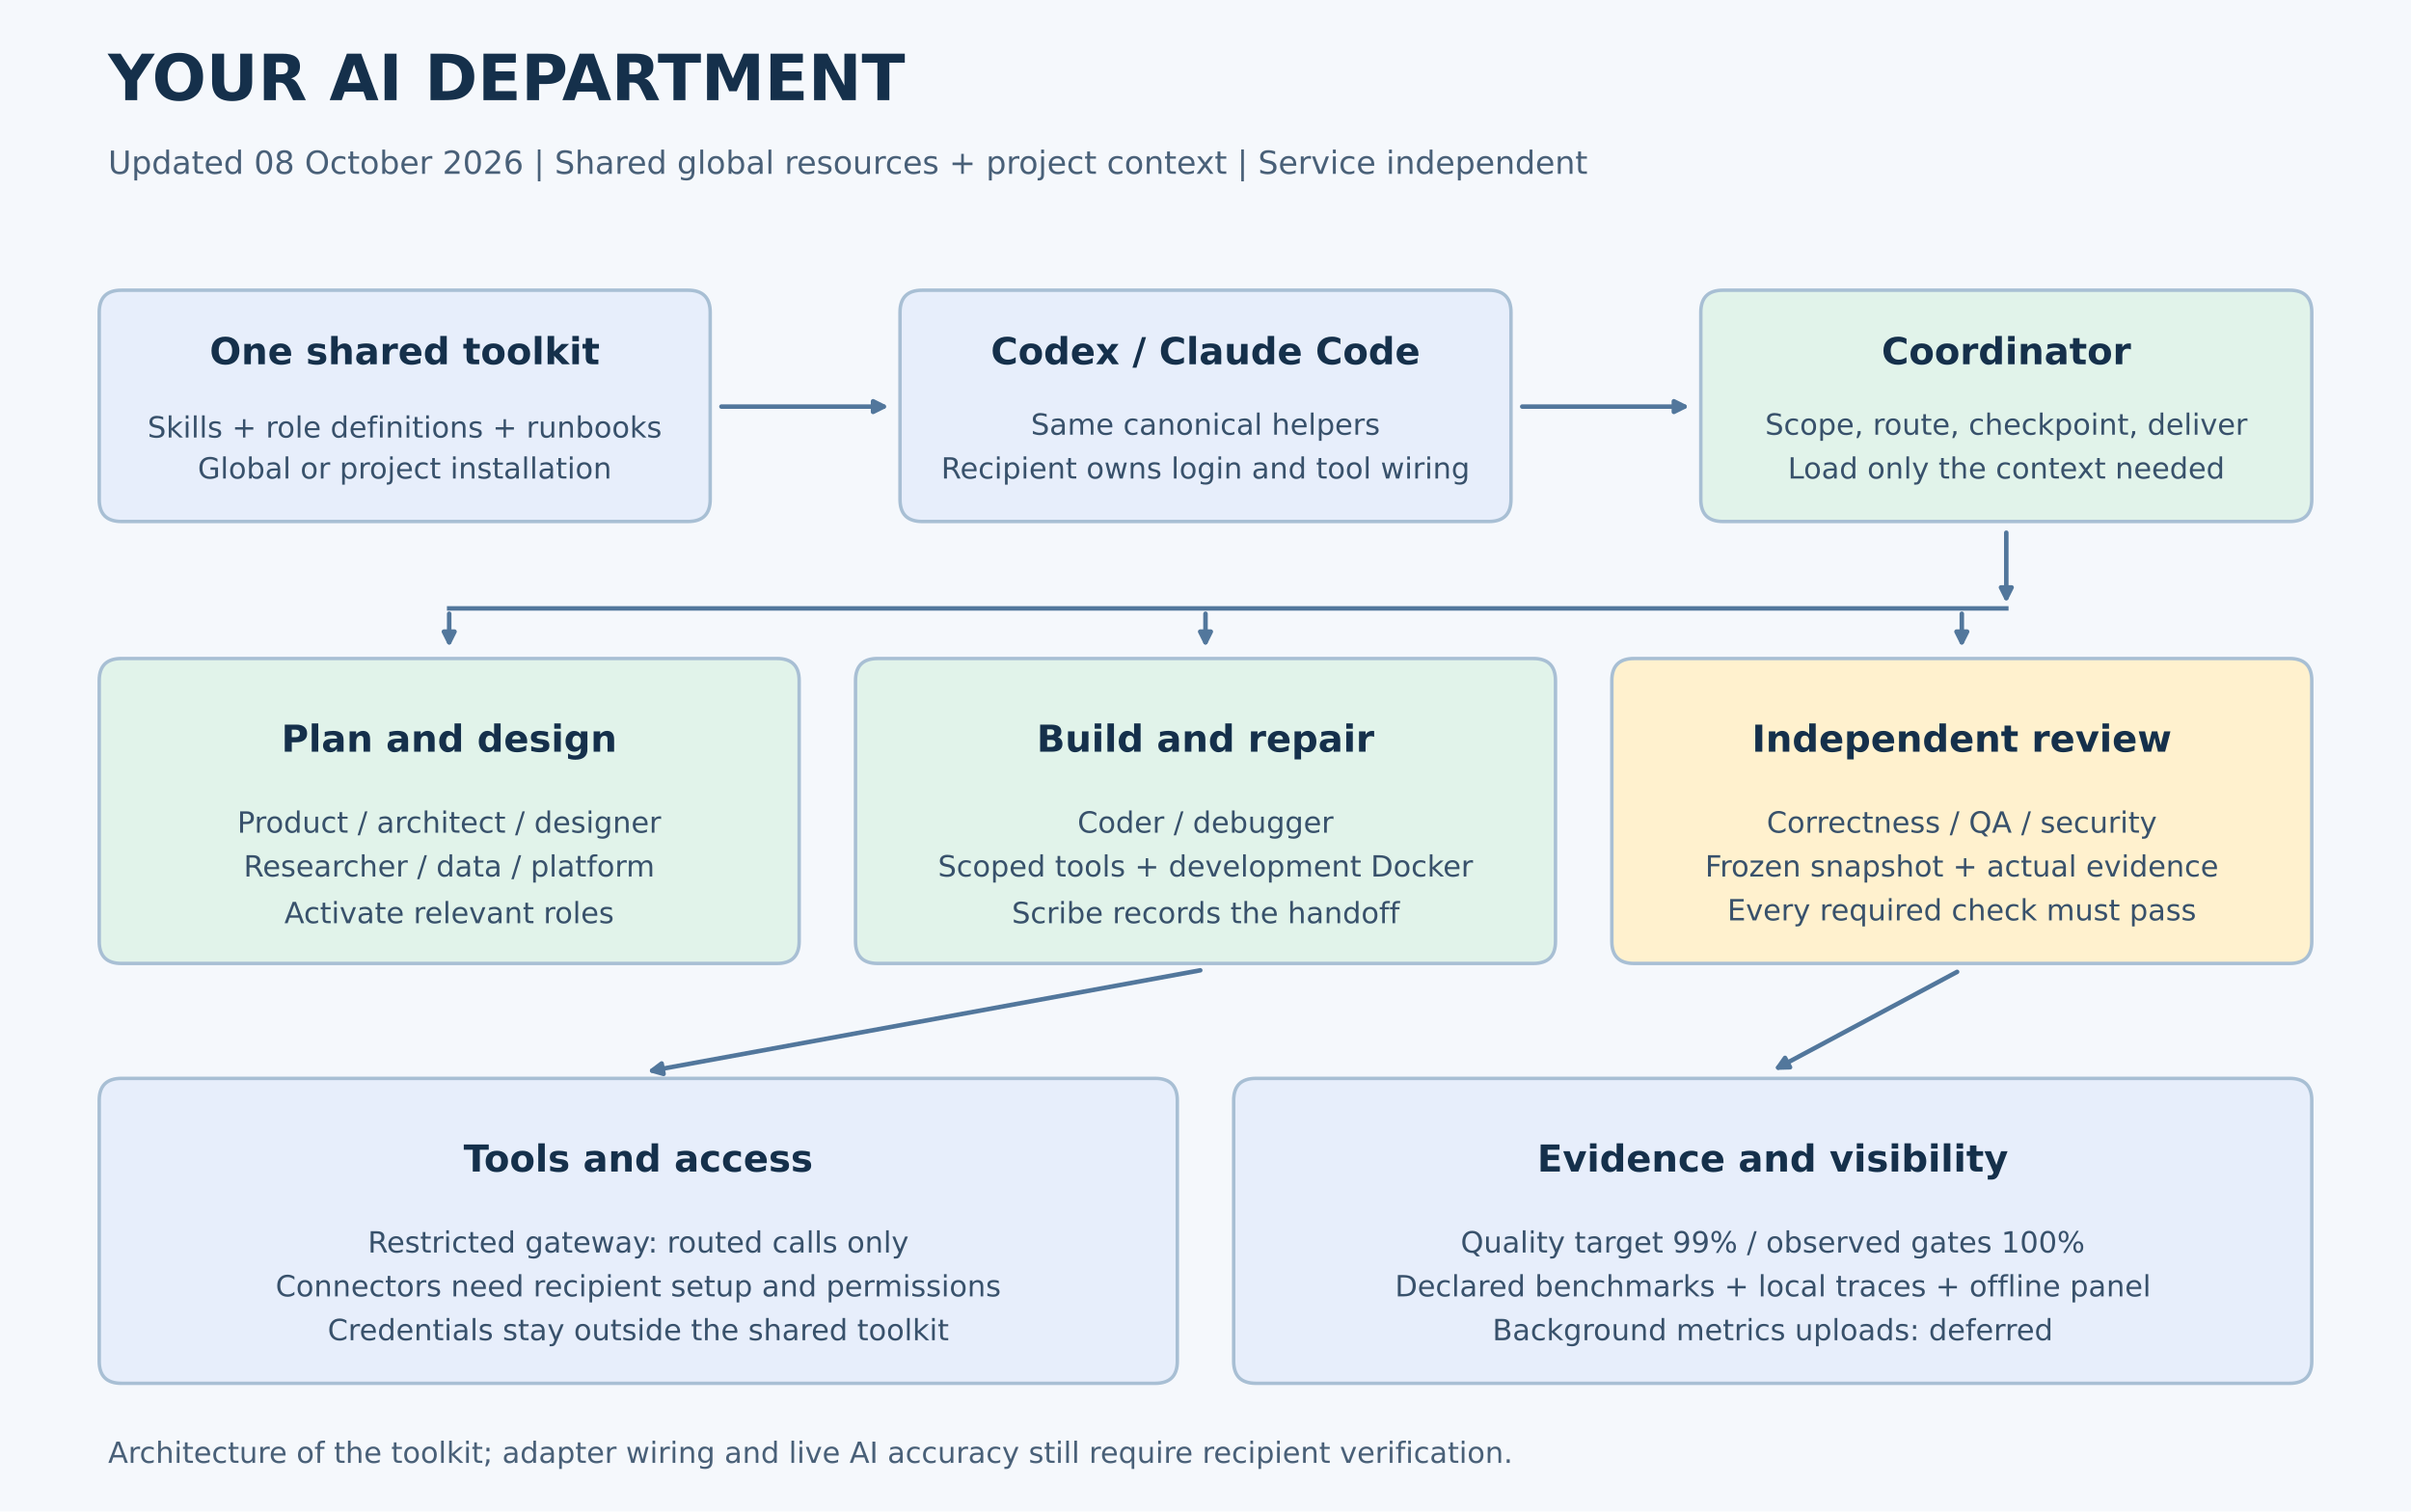
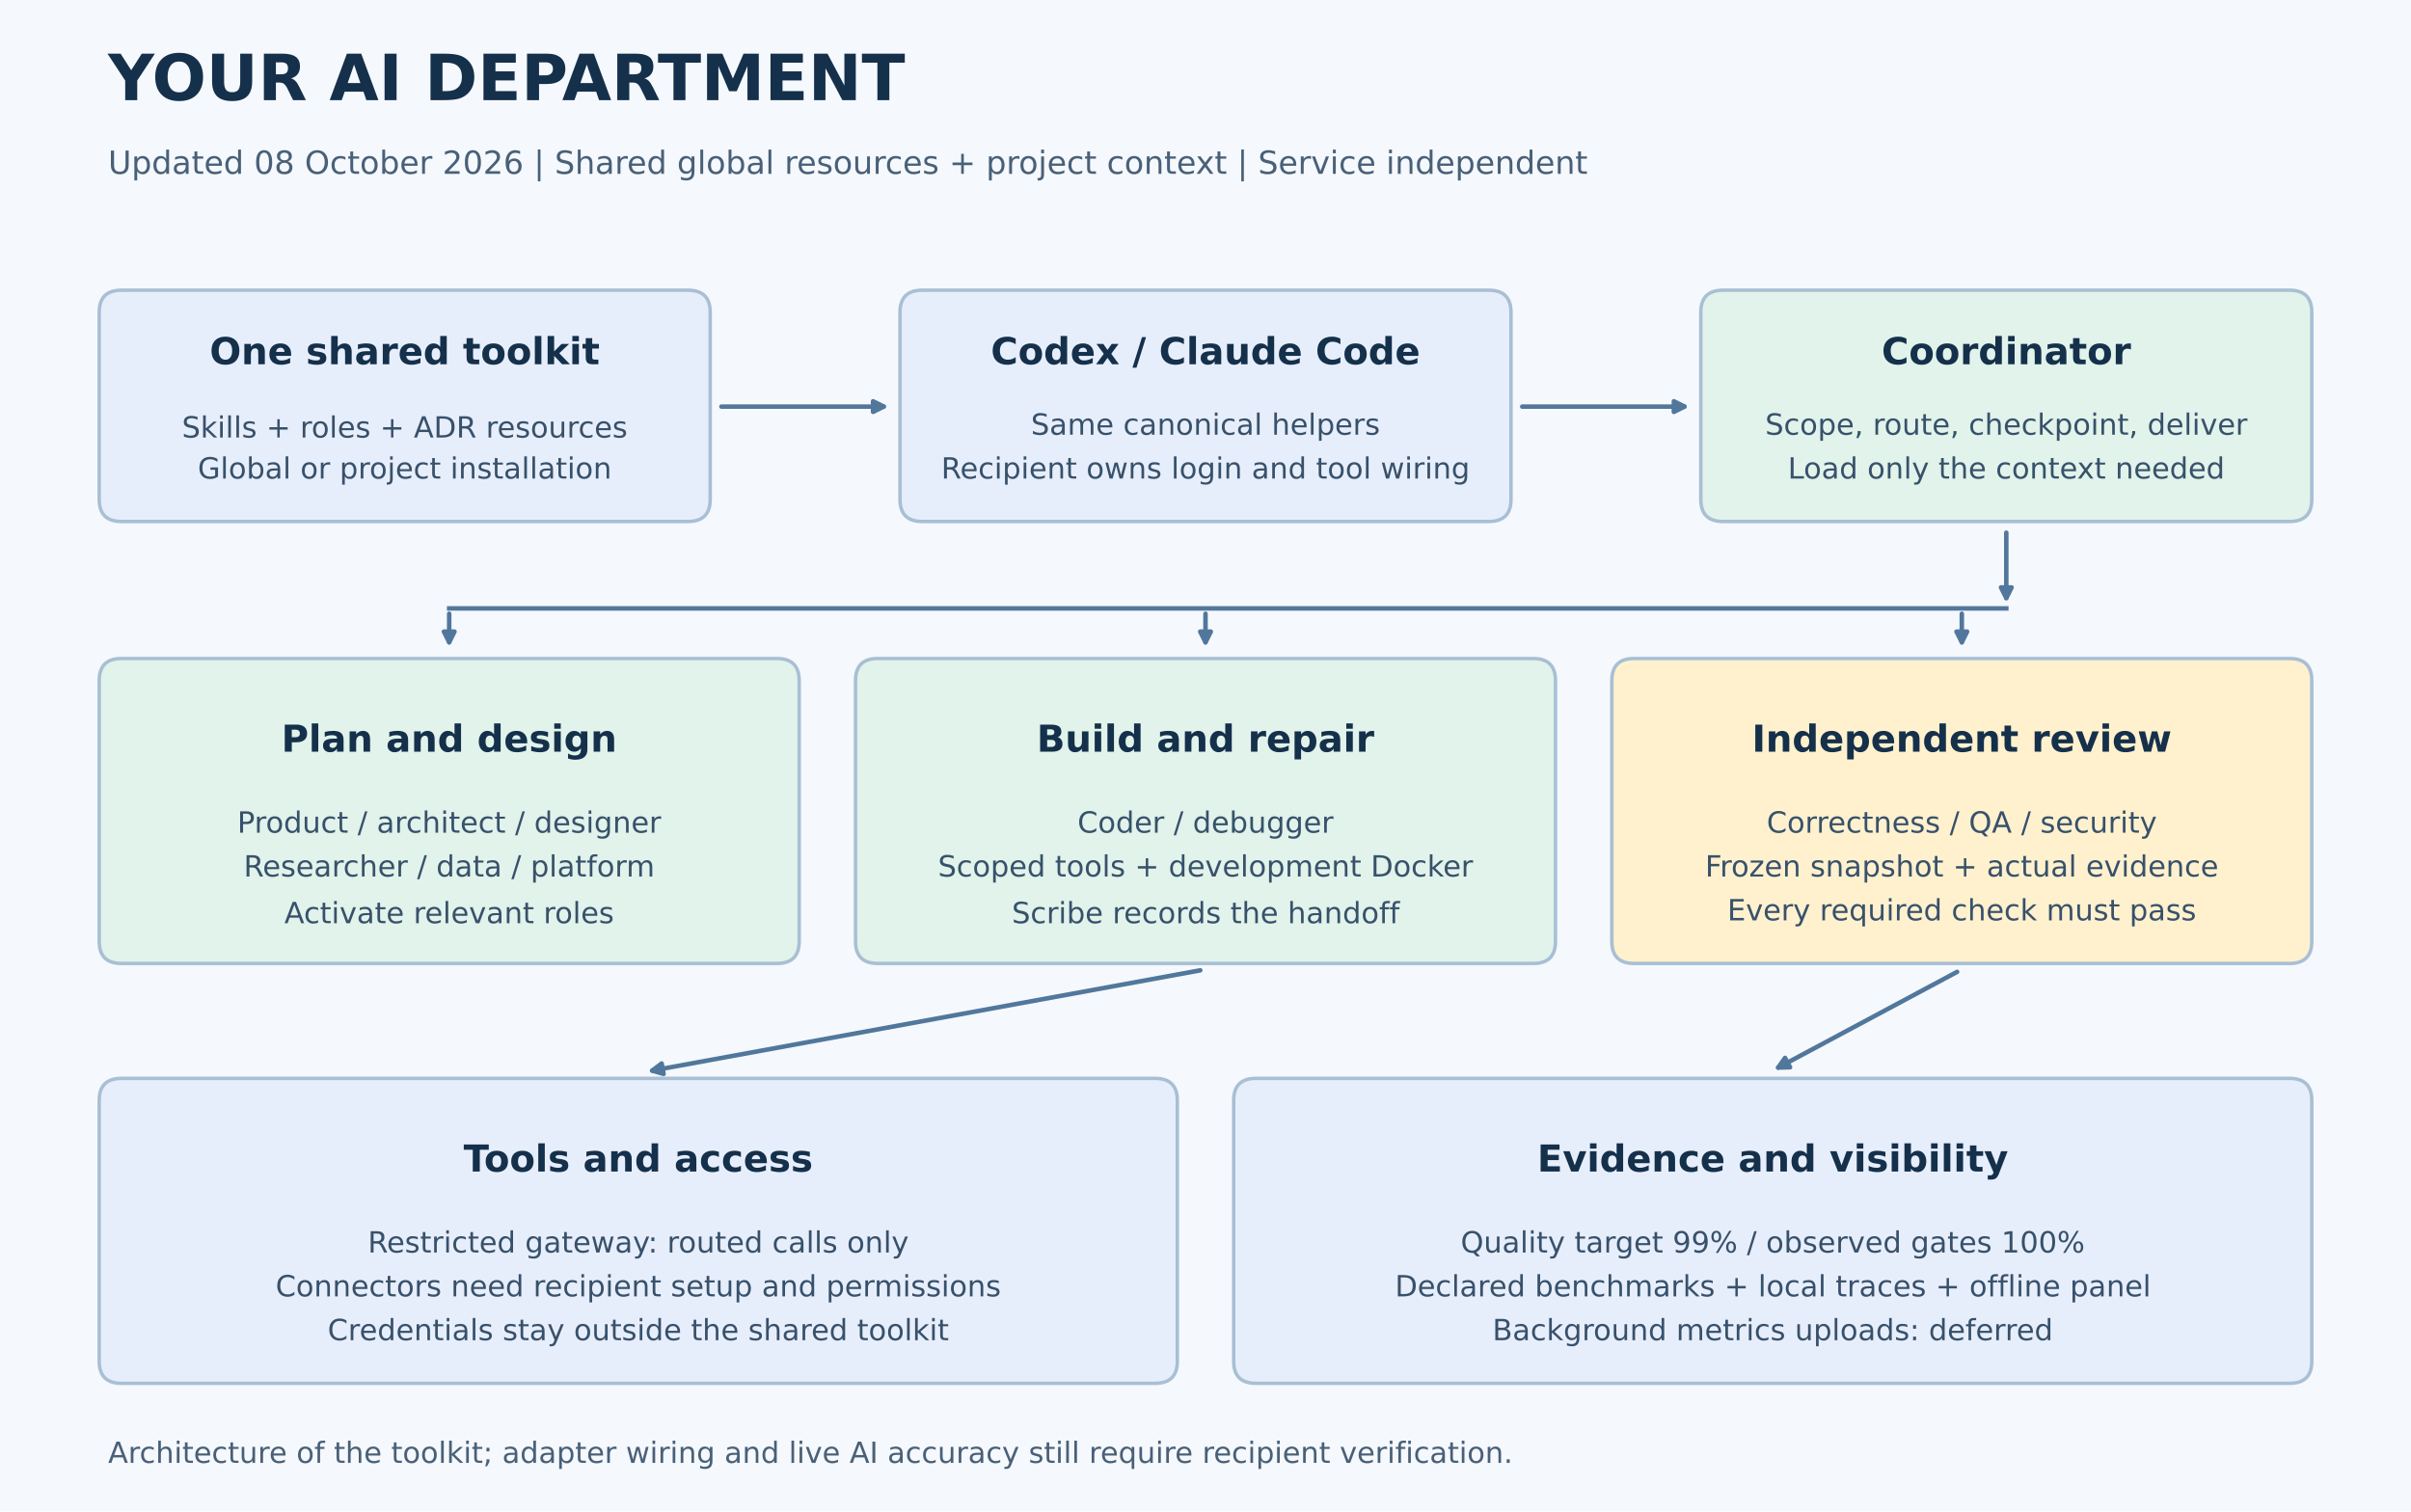
<svg xmlns="http://www.w3.org/2000/svg" width="907.2pt" height="568.8pt" viewBox="0 0 907.2 568.8" version="1.1">
  <defs>
    <style type="text/css">*{stroke-linejoin: round; stroke-linecap: butt}</style>
  </defs>
  <g id="figure_1">
    <g id="patch_1">
      <path d="M 0 568.8 L 907.2 568.8 L 907.2 0 L 0 0 z " style="fill: #f5f8fc" />
    </g>
    <g id="axes_1">
      <g id="patch_2">
-         <path d="M 45.702 196.25 L 258.858 196.25 Q 267.228 196.25 267.228 187.934 L 267.228 117.526 Q 267.228 109.21 258.858 109.21 L 45.702 109.21 Q 37.332 109.21 37.332 117.526 L 37.332 187.934 Q 37.332 196.25 45.702 196.25 z " clip-path="url(#p379cb2a7b9)" style="fill: #e7eefb; stroke: #a8bfd4; stroke-width: 1.3; stroke-linejoin: miter" />
+         <path d="M 45.702 196.25 L 258.858 196.25 Q 267.228 196.25 267.228 187.934 L 267.228 117.526 Q 267.228 109.21 258.858 109.21 L 45.702 109.21 Q 37.332 109.21 37.332 117.526 L 37.332 187.934 Q 37.332 196.25 45.702 196.25 z " clip-path="url(#p8d7d9860cc)" style="fill: #e7eefb; stroke: #a8bfd4; stroke-width: 1.3; stroke-linejoin: miter" />
      </g>
      <g id="patch_3">
-         <path d="M 347.022 196.25 L 560.178 196.25 Q 568.548 196.25 568.548 187.934 L 568.548 117.526 Q 568.548 109.21 560.178 109.21 L 347.022 109.21 Q 338.652 109.21 338.652 117.526 L 338.652 187.934 Q 338.652 196.25 347.022 196.25 z " clip-path="url(#p379cb2a7b9)" style="fill: #e7eefb; stroke: #a8bfd4; stroke-width: 1.3; stroke-linejoin: miter" />
+         <path d="M 347.022 196.25 L 560.178 196.25 Q 568.548 196.25 568.548 187.934 L 568.548 117.526 Q 568.548 109.21 560.178 109.21 L 347.022 109.21 Q 338.652 109.21 338.652 117.526 L 338.652 187.934 Q 338.652 196.25 347.022 196.25 z " clip-path="url(#p8d7d9860cc)" style="fill: #e7eefb; stroke: #a8bfd4; stroke-width: 1.3; stroke-linejoin: miter" />
      </g>
      <g id="patch_4">
-         <path d="M 648.342 196.25 L 861.498 196.25 Q 869.868 196.25 869.868 187.934 L 869.868 117.526 Q 869.868 109.21 861.498 109.21 L 648.342 109.21 Q 639.972 109.21 639.972 117.526 L 639.972 187.934 Q 639.972 196.25 648.342 196.25 z " clip-path="url(#p379cb2a7b9)" style="fill: #e1f3ea; stroke: #a8bfd4; stroke-width: 1.3; stroke-linejoin: miter" />
+         <path d="M 648.342 196.25 L 861.498 196.25 Q 869.868 196.25 869.868 187.934 L 869.868 117.526 Q 869.868 109.21 861.498 109.21 L 648.342 109.21 Q 639.972 109.21 639.972 117.526 L 639.972 187.934 Q 639.972 196.25 648.342 196.25 z " clip-path="url(#p8d7d9860cc)" style="fill: #e1f3ea; stroke: #a8bfd4; stroke-width: 1.3; stroke-linejoin: miter" />
      </g>
      <g id="patch_5">
-         <path d="M 45.702 362.57 L 292.338 362.57 Q 300.708 362.57 300.708 354.254 L 300.708 256.126 Q 300.708 247.81 292.338 247.81 L 45.702 247.81 Q 37.332 247.81 37.332 256.126 L 37.332 354.254 Q 37.332 362.57 45.702 362.57 z " clip-path="url(#p379cb2a7b9)" style="fill: #e1f3ea; stroke: #a8bfd4; stroke-width: 1.3; stroke-linejoin: miter" />
+         <path d="M 45.702 362.57 L 292.338 362.57 Q 300.708 362.57 300.708 354.254 L 300.708 256.126 Q 300.708 247.81 292.338 247.81 L 45.702 247.81 Q 37.332 247.81 37.332 256.126 L 37.332 354.254 Q 37.332 362.57 45.702 362.57 z " clip-path="url(#p8d7d9860cc)" style="fill: #e1f3ea; stroke: #a8bfd4; stroke-width: 1.3; stroke-linejoin: miter" />
      </g>
      <g id="patch_6">
-         <path d="M 330.282 362.57 L 576.918 362.57 Q 585.288 362.57 585.288 354.254 L 585.288 256.126 Q 585.288 247.81 576.918 247.81 L 330.282 247.81 Q 321.912 247.81 321.912 256.126 L 321.912 354.254 Q 321.912 362.57 330.282 362.57 z " clip-path="url(#p379cb2a7b9)" style="fill: #e1f3ea; stroke: #a8bfd4; stroke-width: 1.3; stroke-linejoin: miter" />
+         <path d="M 330.282 362.57 L 576.918 362.57 Q 585.288 362.57 585.288 354.254 L 585.288 256.126 Q 585.288 247.81 576.918 247.81 L 330.282 247.81 Q 321.912 247.81 321.912 256.126 L 321.912 354.254 Q 321.912 362.57 330.282 362.57 z " clip-path="url(#p8d7d9860cc)" style="fill: #e1f3ea; stroke: #a8bfd4; stroke-width: 1.3; stroke-linejoin: miter" />
      </g>
      <g id="patch_7">
-         <path d="M 614.862 362.57 L 861.498 362.57 Q 869.868 362.57 869.868 354.254 L 869.868 256.126 Q 869.868 247.81 861.498 247.81 L 614.862 247.81 Q 606.492 247.81 606.492 256.126 L 606.492 354.254 Q 606.492 362.57 614.862 362.57 z " clip-path="url(#p379cb2a7b9)" style="fill: #fff1ce; stroke: #a8bfd4; stroke-width: 1.3; stroke-linejoin: miter" />
+         <path d="M 614.862 362.57 L 861.498 362.57 Q 869.868 362.57 869.868 354.254 L 869.868 256.126 Q 869.868 247.81 861.498 247.81 L 614.862 247.81 Q 606.492 247.81 606.492 256.126 L 606.492 354.254 Q 606.492 362.57 614.862 362.57 z " clip-path="url(#p8d7d9860cc)" style="fill: #fff1ce; stroke: #a8bfd4; stroke-width: 1.3; stroke-linejoin: miter" />
      </g>
      <g id="patch_8">
-         <path d="M 45.702 520.574 L 434.628 520.574 Q 442.998 520.574 442.998 512.258 L 442.998 414.13 Q 442.998 405.814 434.628 405.814 L 45.702 405.814 Q 37.332 405.814 37.332 414.13 L 37.332 512.258 Q 37.332 520.574 45.702 520.574 z " clip-path="url(#p379cb2a7b9)" style="fill: #e7eefb; stroke: #a8bfd4; stroke-width: 1.3; stroke-linejoin: miter" />
+         <path d="M 45.702 520.574 L 434.628 520.574 Q 442.998 520.574 442.998 512.258 L 442.998 414.13 Q 442.998 405.814 434.628 405.814 L 45.702 405.814 Q 37.332 405.814 37.332 414.13 L 37.332 512.258 Q 37.332 520.574 45.702 520.574 z " clip-path="url(#p8d7d9860cc)" style="fill: #e7eefb; stroke: #a8bfd4; stroke-width: 1.3; stroke-linejoin: miter" />
      </g>
      <g id="patch_9">
-         <path d="M 472.572 520.574 L 861.498 520.574 Q 869.868 520.574 869.868 512.258 L 869.868 414.13 Q 869.868 405.814 861.498 405.814 L 472.572 405.814 Q 464.202 405.814 464.202 414.13 L 464.202 512.258 Q 464.202 520.574 472.572 520.574 z " clip-path="url(#p379cb2a7b9)" style="fill: #e7eefb; stroke: #a8bfd4; stroke-width: 1.3; stroke-linejoin: miter" />
+         <path d="M 472.572 520.574 L 861.498 520.574 Q 869.868 520.574 869.868 512.258 L 869.868 414.13 Q 869.868 405.814 861.498 405.814 L 472.572 405.814 Q 464.202 405.814 464.202 414.13 L 464.202 512.258 Q 464.202 520.574 472.572 520.574 z " clip-path="url(#p8d7d9860cc)" style="fill: #e7eefb; stroke: #a8bfd4; stroke-width: 1.3; stroke-linejoin: miter" />
      </g>
      <g id="line2d_1">
-         <path d="M 169.02 228.96 L 754.92 228.96 " clip-path="url(#p379cb2a7b9)" style="fill: none; stroke: #52779c; stroke-width: 1.7; stroke-linecap: square" />
+         <path d="M 169.02 228.96 L 754.92 228.96 " clip-path="url(#p8d7d9860cc)" style="fill: none; stroke: #52779c; stroke-width: 1.7; stroke-linecap: square" />
      </g>
      <g id="text_1">
        <text style="font-weight: 700; font-size: 24px; font-family: 'DejaVu Sans', 'Bitstream Vera Sans', 'Computer Modern Sans Serif', 'Lucida Grande', 'Verdana', 'Geneva', 'Lucid', 'Arial', 'Helvetica', 'Avant Garde', sans-serif; text-anchor: start; fill: #15304b" x="40.68" y="37.692" transform="rotate(-0 40.68 37.692)">YOUR AI DEPARTMENT</text>
      </g>
      <g id="text_2">
        <text style="font-size: 12px; font-family: 'DejaVu Sans', 'Bitstream Vera Sans', 'Computer Modern Sans Serif', 'Lucida Grande', 'Verdana', 'Geneva', 'Lucid', 'Arial', 'Helvetica', 'Avant Garde', sans-serif; text-anchor: start; fill: #496078" x="40.68" y="65.412" transform="rotate(-0 40.68 65.412)">Updated 08 October 2026 | Shared global resources + project context | Service independent</text>
      </g>
      <g id="text_3">
        <text style="font-weight: 700; font-size: 14px; font-family: 'DejaVu Sans', 'Bitstream Vera Sans', 'Computer Modern Sans Serif', 'Lucida Grande', 'Verdana', 'Geneva', 'Lucid', 'Arial', 'Helvetica', 'Avant Garde', sans-serif; text-anchor: middle; fill: #15304b" x="152.28" y="137.074" transform="rotate(-0 152.28 137.0741)">One shared toolkit</text>
      </g>
      <g id="text_4">
-         <text style="font-size: 11px; font-family: 'DejaVu Sans', 'Bitstream Vera Sans', 'Computer Modern Sans Serif', 'Lucida Grande', 'Verdana', 'Geneva', 'Lucid', 'Arial', 'Helvetica', 'Avant Garde', sans-serif; fill: #38516b" transform="translate(55.52125 164.6585)">Skills + role definitions + runbooks</text>
+         <text style="font-size: 11px; font-family: 'DejaVu Sans', 'Bitstream Vera Sans', 'Computer Modern Sans Serif', 'Lucida Grande', 'Verdana', 'Geneva', 'Lucid', 'Arial', 'Helvetica', 'Avant Garde', sans-serif; fill: #38516b" transform="translate(68.44195 164.6585)">Skills + roles + ADR resources</text>
        <text style="font-size: 11px; font-family: 'DejaVu Sans', 'Bitstream Vera Sans', 'Computer Modern Sans Serif', 'Lucida Grande', 'Verdana', 'Geneva', 'Lucid', 'Arial', 'Helvetica', 'Avant Garde', sans-serif; fill: #38516b" transform="translate(74.40859 180.0929)">Global or project installation</text>
      </g>
      <g id="text_5">
        <text style="font-weight: 700; font-size: 14px; font-family: 'DejaVu Sans', 'Bitstream Vera Sans', 'Computer Modern Sans Serif', 'Lucida Grande', 'Verdana', 'Geneva', 'Lucid', 'Arial', 'Helvetica', 'Avant Garde', sans-serif; text-anchor: middle; fill: #15304b" x="453.6" y="137.074" transform="rotate(-0 453.6 137.0741)">Codex / Claude Code</text>
      </g>
      <g id="text_6">
        <text style="font-size: 11px; font-family: 'DejaVu Sans', 'Bitstream Vera Sans', 'Computer Modern Sans Serif', 'Lucida Grande', 'Verdana', 'Geneva', 'Lucid', 'Arial', 'Helvetica', 'Avant Garde', sans-serif; fill: #38516b" transform="translate(387.9188 163.5929)">Same canonical helpers</text>
        <text style="font-size: 11px; font-family: 'DejaVu Sans', 'Bitstream Vera Sans', 'Computer Modern Sans Serif', 'Lucida Grande', 'Verdana', 'Geneva', 'Lucid', 'Arial', 'Helvetica', 'Avant Garde', sans-serif; fill: #38516b" transform="translate(354.1359 180.0929)">Recipient owns login and tool wiring</text>
      </g>
      <g id="text_7">
        <text style="font-weight: 700; font-size: 14px; font-family: 'DejaVu Sans', 'Bitstream Vera Sans', 'Computer Modern Sans Serif', 'Lucida Grande', 'Verdana', 'Geneva', 'Lucid', 'Arial', 'Helvetica', 'Avant Garde', sans-serif; text-anchor: middle; fill: #15304b" x="754.92" y="137.074" transform="rotate(-0 754.92 137.0741)">Coordinator</text>
      </g>
      <g id="text_8">
        <text style="font-size: 11px; font-family: 'DejaVu Sans', 'Bitstream Vera Sans', 'Computer Modern Sans Serif', 'Lucida Grande', 'Verdana', 'Geneva', 'Lucid', 'Arial', 'Helvetica', 'Avant Garde', sans-serif; fill: #38516b" transform="translate(664.182 163.5929)">Scope, route, checkpoint, deliver</text>
        <text style="font-size: 11px; font-family: 'DejaVu Sans', 'Bitstream Vera Sans', 'Computer Modern Sans Serif', 'Lucida Grande', 'Verdana', 'Geneva', 'Lucid', 'Arial', 'Helvetica', 'Avant Garde', sans-serif; fill: #38516b" transform="translate(672.7199 180.0929)">Load only the context needed</text>
      </g>
      <g id="patch_10">
        <path d="M 271.459 153.007 Q 302.938 153.007 332.517 153.007 " style="fill: none; stroke: #52779c; stroke-width: 1.7; stroke-linecap: round" />
        <path d="M 328.517 151.007 L 332.517 153.007 L 328.517 155.007 z " style="fill: #52779c; stroke: #52779c; stroke-width: 1.7; stroke-linecap: round" />
      </g>
      <g id="patch_11">
        <path d="M 572.779 153.007 Q 604.258 153.007 633.837 153.007 " style="fill: none; stroke: #52779c; stroke-width: 1.7; stroke-linecap: round" />
        <path d="M 629.837 151.007 L 633.837 153.007 L 629.837 155.007 z " style="fill: #52779c; stroke: #52779c; stroke-width: 1.7; stroke-linecap: round" />
      </g>
      <g id="text_9">
        <text style="font-weight: 700; font-size: 14px; font-family: 'DejaVu Sans', 'Bitstream Vera Sans', 'Computer Modern Sans Serif', 'Lucida Grande', 'Verdana', 'Geneva', 'Lucid', 'Arial', 'Helvetica', 'Avant Garde', sans-serif; text-anchor: middle; fill: #15304b" x="169.02" y="282.881" transform="rotate(-0 169.02 282.8813)">Plan and design</text>
      </g>
      <g id="text_10">
        <text style="font-size: 11px; font-family: 'DejaVu Sans', 'Bitstream Vera Sans', 'Computer Modern Sans Serif', 'Lucida Grande', 'Verdana', 'Geneva', 'Lucid', 'Arial', 'Helvetica', 'Avant Garde', sans-serif; fill: #38516b" transform="translate(89.27945 313.3469)">Product / architect / designer</text>
        <text style="font-size: 11px; font-family: 'DejaVu Sans', 'Bitstream Vera Sans', 'Computer Modern Sans Serif', 'Lucida Grande', 'Verdana', 'Geneva', 'Lucid', 'Arial', 'Helvetica', 'Avant Garde', sans-serif; fill: #38516b" transform="translate(91.69 329.8469)">Researcher / data / platform</text>
        <text style="font-size: 11px; font-family: 'DejaVu Sans', 'Bitstream Vera Sans', 'Computer Modern Sans Serif', 'Lucida Grande', 'Verdana', 'Geneva', 'Lucid', 'Arial', 'Helvetica', 'Avant Garde', sans-serif; fill: #38516b" transform="translate(106.9972 347.4125)">Activate relevant roles</text>
      </g>
      <g id="text_11">
        <text style="font-weight: 700; font-size: 14px; font-family: 'DejaVu Sans', 'Bitstream Vera Sans', 'Computer Modern Sans Serif', 'Lucida Grande', 'Verdana', 'Geneva', 'Lucid', 'Arial', 'Helvetica', 'Avant Garde', sans-serif; text-anchor: middle; fill: #15304b" x="453.6" y="282.881" transform="rotate(-0 453.6 282.8813)">Build and repair</text>
      </g>
      <g id="text_12">
        <text style="font-size: 11px; font-family: 'DejaVu Sans', 'Bitstream Vera Sans', 'Computer Modern Sans Serif', 'Lucida Grande', 'Verdana', 'Geneva', 'Lucid', 'Arial', 'Helvetica', 'Avant Garde', sans-serif; fill: #38516b" transform="translate(405.4269 313.3469)">Coder / debugger</text>
        <text style="font-size: 11px; font-family: 'DejaVu Sans', 'Bitstream Vera Sans', 'Computer Modern Sans Serif', 'Lucida Grande', 'Verdana', 'Geneva', 'Lucid', 'Arial', 'Helvetica', 'Avant Garde', sans-serif; fill: #38516b" transform="translate(352.9285 329.8469)">Scoped tools + development Docker</text>
        <text style="font-size: 11px; font-family: 'DejaVu Sans', 'Bitstream Vera Sans', 'Computer Modern Sans Serif', 'Lucida Grande', 'Verdana', 'Geneva', 'Lucid', 'Arial', 'Helvetica', 'Avant Garde', sans-serif; fill: #38516b" transform="translate(380.7267 347.4125)">Scribe records the handoff</text>
      </g>
      <g id="text_13">
        <text style="font-weight: 700; font-size: 14px; font-family: 'DejaVu Sans', 'Bitstream Vera Sans', 'Computer Modern Sans Serif', 'Lucida Grande', 'Verdana', 'Geneva', 'Lucid', 'Arial', 'Helvetica', 'Avant Garde', sans-serif; text-anchor: middle; fill: #15304b" x="738.18" y="282.881" transform="rotate(-0 738.18 282.8813)">Independent review</text>
      </g>
      <g id="text_14">
        <text style="font-size: 11px; font-family: 'DejaVu Sans', 'Bitstream Vera Sans', 'Computer Modern Sans Serif', 'Lucida Grande', 'Verdana', 'Geneva', 'Lucid', 'Arial', 'Helvetica', 'Avant Garde', sans-serif; fill: #38516b" transform="translate(664.7559 313.3469)">Correctness / QA / security</text>
        <text style="font-size: 11px; font-family: 'DejaVu Sans', 'Bitstream Vera Sans', 'Computer Modern Sans Serif', 'Lucida Grande', 'Verdana', 'Geneva', 'Lucid', 'Arial', 'Helvetica', 'Avant Garde', sans-serif; fill: #38516b" transform="translate(641.5974 329.8469)">Frozen snapshot + actual evidence</text>
        <text style="font-size: 11px; font-family: 'DejaVu Sans', 'Bitstream Vera Sans', 'Computer Modern Sans Serif', 'Lucida Grande', 'Verdana', 'Geneva', 'Lucid', 'Arial', 'Helvetica', 'Avant Garde', sans-serif; fill: #38516b" transform="translate(649.9523 346.3469)">Every required check must pass</text>
      </g>
      <g id="patch_12">
        <path d="M 754.92 200.467 Q 754.92 213.713 754.92 225.059 " style="fill: none; stroke: #52779c; stroke-width: 1.7; stroke-linecap: round" />
        <path d="M 756.92 221.059 L 754.92 225.059 L 752.92 221.059 z " style="fill: #52779c; stroke: #52779c; stroke-width: 1.7; stroke-linecap: round" />
      </g>
      <g id="patch_13">
        <path d="M 169.02 230.962 Q 169.02 237.279 169.02 241.695 " style="fill: none; stroke: #52779c; stroke-width: 1.7; stroke-linecap: round" />
        <path d="M 171.02 237.695 L 169.02 241.695 L 167.02 237.695 z " style="fill: #52779c; stroke: #52779c; stroke-width: 1.7; stroke-linecap: round" />
      </g>
      <g id="patch_14">
        <path d="M 453.6 230.962 Q 453.6 237.279 453.6 241.695 " style="fill: none; stroke: #52779c; stroke-width: 1.7; stroke-linecap: round" />
        <path d="M 455.6 237.695 L 453.6 241.695 L 451.6 237.695 z " style="fill: #52779c; stroke: #52779c; stroke-width: 1.7; stroke-linecap: round" />
      </g>
      <g id="patch_15">
        <path d="M 738.18 230.962 Q 738.18 237.279 738.18 241.695 " style="fill: none; stroke: #52779c; stroke-width: 1.7; stroke-linecap: round" />
        <path d="M 740.18 237.695 L 738.18 241.695 L 736.18 237.695 z " style="fill: #52779c; stroke: #52779c; stroke-width: 1.7; stroke-linecap: round" />
      </g>
      <g id="text_15">
        <text style="font-weight: 700; font-size: 14px; font-family: 'DejaVu Sans', 'Bitstream Vera Sans', 'Computer Modern Sans Serif', 'Lucida Grande', 'Verdana', 'Geneva', 'Lucid', 'Arial', 'Helvetica', 'Avant Garde', sans-serif; text-anchor: middle; fill: #15304b" x="240.165" y="440.885" transform="rotate(-0 240.165 440.8853)">Tools and access</text>
      </g>
      <g id="text_16">
        <text style="font-size: 11px; font-family: 'DejaVu Sans', 'Bitstream Vera Sans', 'Computer Modern Sans Serif', 'Lucida Grande', 'Verdana', 'Geneva', 'Lucid', 'Arial', 'Helvetica', 'Avant Garde', sans-serif; fill: #38516b" transform="translate(138.3961 471.3509)">Restricted gateway: routed calls only</text>
        <text style="font-size: 11px; font-family: 'DejaVu Sans', 'Bitstream Vera Sans', 'Computer Modern Sans Serif', 'Lucida Grande', 'Verdana', 'Geneva', 'Lucid', 'Arial', 'Helvetica', 'Avant Garde', sans-serif; fill: #38516b" transform="translate(103.6937 487.8509)">Connectors need recipient setup and permissions</text>
        <text style="font-size: 11px; font-family: 'DejaVu Sans', 'Bitstream Vera Sans', 'Computer Modern Sans Serif', 'Lucida Grande', 'Verdana', 'Geneva', 'Lucid', 'Arial', 'Helvetica', 'Avant Garde', sans-serif; fill: #38516b" transform="translate(123.2814 504.3509)">Credentials stay outside the shared toolkit</text>
      </g>
      <g id="text_17">
        <text style="font-weight: 700; font-size: 14px; font-family: 'DejaVu Sans', 'Bitstream Vera Sans', 'Computer Modern Sans Serif', 'Lucida Grande', 'Verdana', 'Geneva', 'Lucid', 'Arial', 'Helvetica', 'Avant Garde', sans-serif; text-anchor: middle; fill: #15304b" x="667.035" y="440.885" transform="rotate(-0 667.035 440.8853)">Evidence and visibility</text>
      </g>
      <g id="text_18">
        <text style="font-size: 11px; font-family: 'DejaVu Sans', 'Bitstream Vera Sans', 'Computer Modern Sans Serif', 'Lucida Grande', 'Verdana', 'Geneva', 'Lucid', 'Arial', 'Helvetica', 'Avant Garde', sans-serif; fill: #38516b" transform="translate(549.6031 471.3509)">Quality target 99% / observed gates 100%</text>
        <text style="font-size: 11px; font-family: 'DejaVu Sans', 'Bitstream Vera Sans', 'Computer Modern Sans Serif', 'Lucida Grande', 'Verdana', 'Geneva', 'Lucid', 'Arial', 'Helvetica', 'Avant Garde', sans-serif; fill: #38516b" transform="translate(524.8961 487.8509)">Declared benchmarks + local traces + offline panel</text>
        <text style="font-size: 11px; font-family: 'DejaVu Sans', 'Bitstream Vera Sans', 'Computer Modern Sans Serif', 'Lucida Grande', 'Verdana', 'Geneva', 'Lucid', 'Arial', 'Helvetica', 'Avant Garde', sans-serif; fill: #38516b" transform="translate(561.5751 504.3509)">Background metrics uploads: deferred</text>
      </g>
      <g id="patch_16">
        <path d="M 451.63 365.149 Q 347.577 384.193 245.395 402.894 " style="fill: none; stroke: #52779c; stroke-width: 1.7; stroke-linecap: round" />
        <path d="M 249.689 404.141 L 245.395 402.894 L 248.969 400.207 z " style="fill: #52779c; stroke: #52779c; stroke-width: 1.7; stroke-linecap: round" />
      </g>
      <g id="patch_17">
        <path d="M 736.416 365.732 Q 701.911 384.191 669.083 401.754 " style="fill: none; stroke: #52779c; stroke-width: 1.7; stroke-linecap: round" />
        <path d="M 673.553 401.631 L 669.083 401.754 L 671.666 398.104 z " style="fill: #52779c; stroke: #52779c; stroke-width: 1.7; stroke-linecap: round" />
      </g>
      <g id="text_19">
        <text style="font-size: 11px; font-family: 'DejaVu Sans', 'Bitstream Vera Sans', 'Computer Modern Sans Serif', 'Lucida Grande', 'Verdana', 'Geneva', 'Lucid', 'Arial', 'Helvetica', 'Avant Garde', sans-serif; text-anchor: start; fill: #496078" x="40.68" y="550.512" transform="rotate(-0 40.68 550.512)">Architecture of the toolkit; adapter wiring and live AI accuracy still require recipient verification.</text>
      </g>
    </g>
  </g>
  <defs>
-     <clipPath id="p379cb2a7b9">
+     <clipPath id="p8d7d9860cc">
      <rect x="7.2" y="7.2" width="892.8" height="554.4" />
    </clipPath>
  </defs>
</svg>
